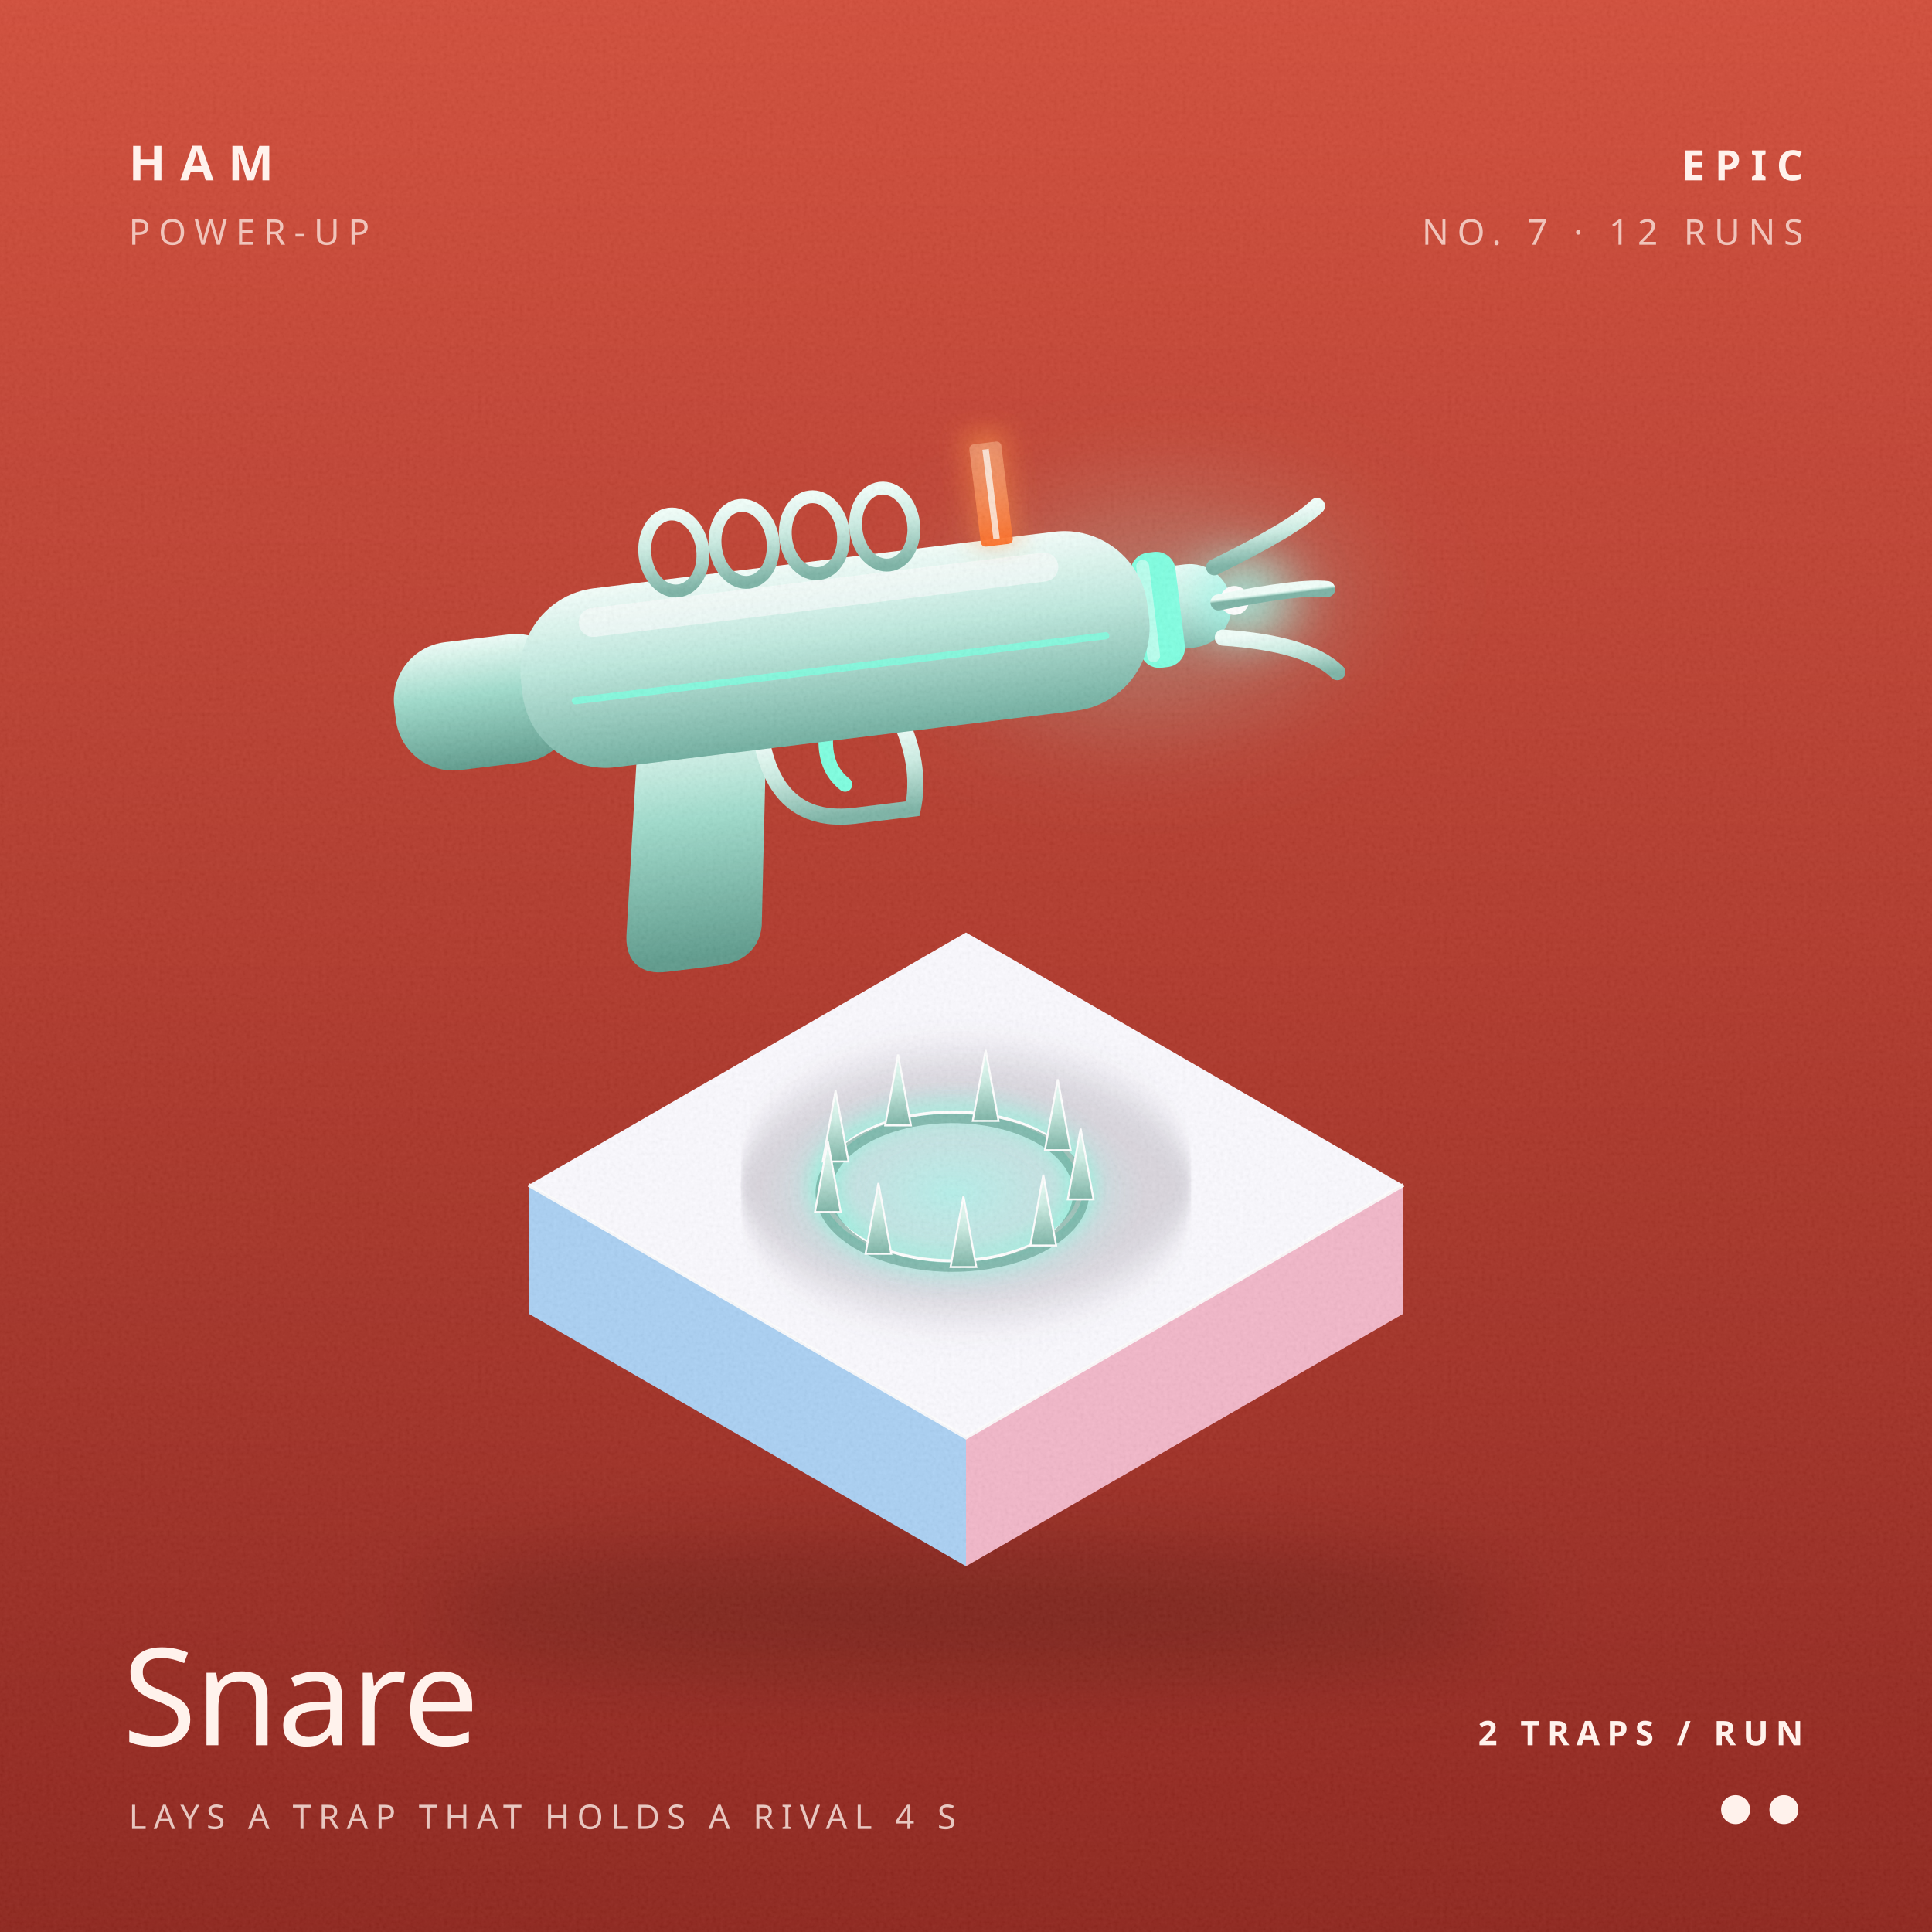
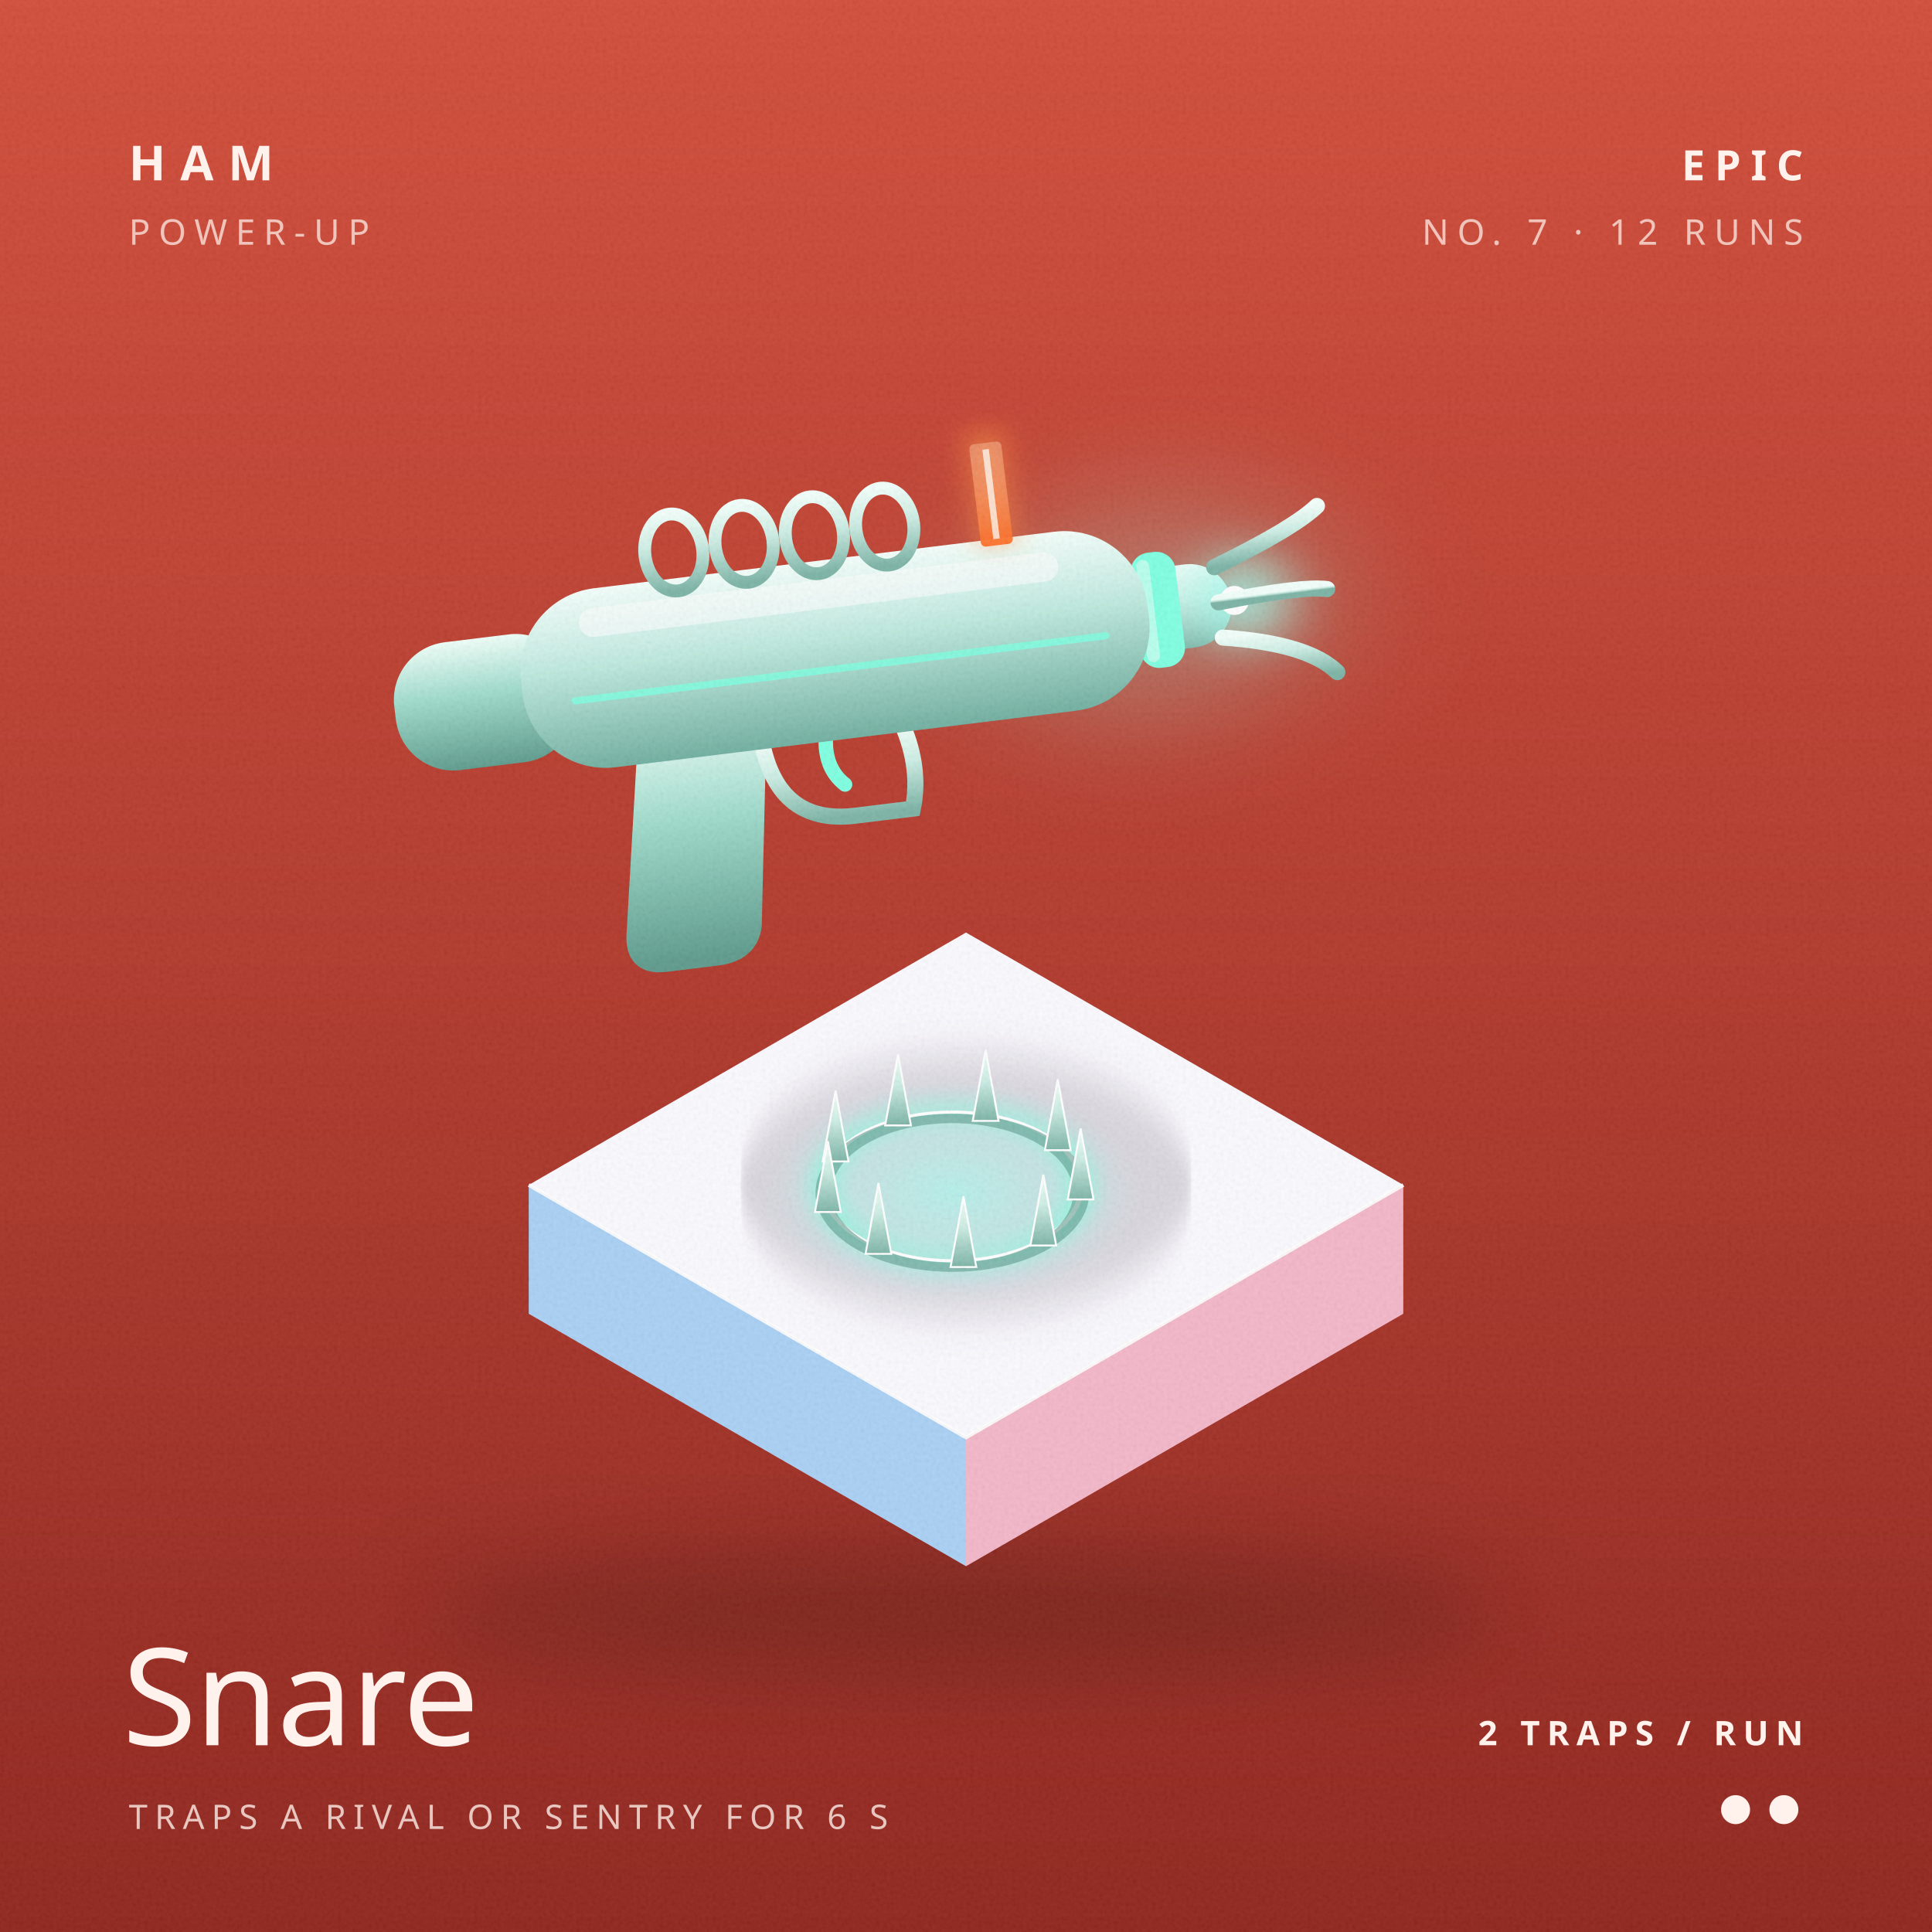
<svg xmlns="http://www.w3.org/2000/svg" viewBox="0 0 600 600">
  <defs>
    <linearGradient id="pbg" x1="0" y1="0" x2="0" y2="1">
      <stop offset="0" stop-color="#d24a37" />
      <stop offset="1" stop-color="#8d2119" />
    </linearGradient>
    <linearGradient id="pgb" x1="0" y1="0" x2="0" y2="1">
      <stop offset="0" stop-color="#f4fffb" />
      <stop offset="0.42" stop-color="#bfeadf" />
      <stop offset="1" stop-color="#6fae9f" />
    </linearGradient>
    <linearGradient id="pgm" x1="0" y1="0" x2="0" y2="1">
      <stop offset="0" stop-color="#f1fffa" />
      <stop offset="0.42" stop-color="#cdeee4" />
      <stop offset="1" stop-color="#7bb3a5" />
    </linearGradient>
    <linearGradient id="pgg" x1="0" y1="0" x2="0" y2="1">
      <stop offset="0" stop-color="#effff9" />
      <stop offset="0.42" stop-color="#9fdccc" />
      <stop offset="1" stop-color="#5c9a8b" />
    </linearGradient>
    <linearGradient id="psight" x1="0" y1="1" x2="0" y2="0">
      <stop offset="0" stop-color="#ff6a1f" stop-opacity="0.95" />
      <stop offset="1" stop-color="#ffc39a" stop-opacity="0.45" />
    </linearGradient>
    <radialGradient id="pglow">
      <stop offset="0" stop-color="#9ffff0" stop-opacity="0.9" />
      <stop offset="1" stop-color="#9ffff0" stop-opacity="0" />
    </radialGradient>
    <filter id="pb2" x="-60%" y="-60%" width="220%" height="220%">
      <feGaussianBlur stdDeviation="2" />
    </filter>
    <filter id="pb4" x="-60%" y="-60%" width="220%" height="220%">
      <feGaussianBlur stdDeviation="4" />
    </filter>
    <filter id="pb8" x="-60%" y="-60%" width="220%" height="220%">
      <feGaussianBlur stdDeviation="8" />
    </filter>
    <filter id="pb14" x="-60%" y="-60%" width="220%" height="220%">
      <feGaussianBlur stdDeviation="14" />
    </filter>
    <filter id="pb24" x="-60%" y="-60%" width="220%" height="220%">
      <feGaussianBlur stdDeviation="24" />
    </filter>
    <filter id="pn" x="0" y="0" width="100%" height="100%">
      <feTurbulence type="fractalNoise" baseFrequency="0.85" numOctaves="2" stitchTiles="stitch" seed="65" />
      <feColorMatrix type="matrix" values="1 0 0 0 0  1 0 0 0 0  1 0 0 0 0  0 0 0 0 0.07" />
    </filter>
  </defs>
  <rect width="600" height="600" fill="url(#pbg)" />
  <ellipse cx="300" cy="500" rx="170" ry="20" fill="#000" opacity="0.2" filter="url(#pb14)" />
  <polygon points="164.2,408 300,486.4 300,446.4 164.2,368" fill="#a9d0f3" />
  <polygon points="300,486.4 435.8,408 435.8,368 300,446.4" fill="#f2b6c8" />
  <polygon points="164.2,368 300,446.4 435.8,368 300,289.6" fill="#fbfaff" />
  <path d="M164.2,368L300,446.4L435.8,368" fill="none" stroke="#ffffff" stroke-width="1.2" opacity="0.9" />
  <ellipse transform="translate(300 368) scale(1 0.5774) rotate(45)" cx="0" cy="0" rx="70" ry="70" fill="#3a2f45" opacity="0.18" filter="url(#pb8)" />
  <circle transform="translate(300 368) scale(1 0.5774) rotate(45)" cx="0" cy="6" r="60" fill="url(#pglow)" opacity="0.7" />
  <g filter="url(#pb4)">
    <circle transform="translate(300 366) scale(1 0.5774) rotate(45)" cx="0" cy="6" r="40" fill="none" stroke="#7dffe0" stroke-width="6" />
  </g>
  <circle transform="translate(300 366) scale(1 0.5774) rotate(45)" cx="0" cy="6" r="40" fill="none" stroke="#ffffff" stroke-width="1.6" />
  <circle transform="translate(300 368) scale(1 0.5774) rotate(45)" cx="0" cy="6" r="40" fill="none" stroke="#5c9a8b" stroke-width="5" opacity="0.6" />
  <polygon points="302.1,348.1 306.1,326.1 310.1,348.1" fill="url(#pgm)" stroke="#ffffff" stroke-width="0.6" />
  <polygon points="274.9,349.5 278.9,327.5 282.9,349.5" fill="url(#pgm)" stroke="#ffffff" stroke-width="0.6" />
  <polygon points="324.5,357.2 328.5,335.2 332.5,357.2" fill="url(#pgm)" stroke="#ffffff" stroke-width="0.6" />
  <polygon points="255.5,360.7 259.5,338.7 263.5,360.7" fill="url(#pgm)" stroke="#ffffff" stroke-width="0.6" />
  <polygon points="331.6,372.5 335.6,350.5 339.6,372.5" fill="url(#pgm)" stroke="#ffffff" stroke-width="0.6" />
  <polygon points="253.1,376.4 257.1,354.4 261.1,376.4" fill="url(#pgm)" stroke="#ffffff" stroke-width="0.6" />
  <polygon points="320,386.8 324,364.8 328,386.8" fill="url(#pgm)" stroke="#ffffff" stroke-width="0.6" />
  <polygon points="268.8,389.4 272.8,367.4 276.8,389.4" fill="url(#pgm)" stroke="#ffffff" stroke-width="0.6" />
  <polygon points="295.2,393.5 299.2,371.5 303.2,393.5" fill="url(#pgm)" stroke="#ffffff" stroke-width="0.6" />
  <g transform="translate(273.2 200) rotate(-7)">
    <ellipse cx="86" cy="0" rx="84" ry="54" fill="url(#pglow)" opacity="0.38" filter="url(#pb14)" />
    <rect x="-152" y="-17" width="56" height="40" rx="18" fill="url(#pgg)" />
    <path d="M-74,14 L-40,14 L-50,82 Q-52,90 -62,90 L-78,90 Q-88,90 -86,80 Z" fill="url(#pgg)" stroke="url(#pgg)" stroke-width="6" stroke-linejoin="round" />
    <path d="M-40,26 Q-38,52 -14,52 L4,52 Q8,40 4,26" fill="none" stroke="url(#pgm)" stroke-width="5" stroke-linecap="round" />
    <path d="M-20,26 Q-22,36 -16,42" fill="none" stroke="#7dffe0" stroke-width="4.5" stroke-linecap="round" />
    <rect x="50" y="-13" width="60" height="26" rx="13" fill="url(#pgm)" />
    <rect x="80" y="-18" width="14" height="36" rx="6" fill="#7dffe0" />
    <rect x="82" y="-16" width="4" height="32" rx="2" fill="#ffffff" opacity="0.45" />
    <rect x="-112" y="-28" width="196" height="56" rx="26" fill="url(#pgb)" />
    <path d="M-96,6 L70,6" stroke="#7dffe0" stroke-width="2.2" stroke-linecap="round" opacity="0.85" />
    <rect x="-92" y="-22" width="150" height="9" rx="4.5" fill="#ffffff" opacity="0.55" />
    <circle cx="114" cy="0" r="14" fill="#9ffff0" opacity="0.85" filter="url(#pb8)" />
    <circle cx="111" cy="0" r="4.5" fill="#ffffff" />
    <path d="M106,-11 Q132,-20 140,-26" fill="none" stroke="url(#pgm)" stroke-width="5" stroke-linecap="round" />
    <path d="M106,0 Q132,-2 140,0" fill="none" stroke="url(#pgm)" stroke-width="5" stroke-linecap="round" />
    <path d="M106,11 Q132,16 140,26" fill="none" stroke="url(#pgm)" stroke-width="5" stroke-linecap="round" />
    <ellipse cx="-60" cy="-36" rx="9" ry="12" fill="none" stroke="url(#pgm)" stroke-width="4" />
    <ellipse cx="-38" cy="-36" rx="9" ry="12" fill="none" stroke="url(#pgm)" stroke-width="4" />
    <ellipse cx="-16" cy="-36" rx="9" ry="12" fill="none" stroke="url(#pgm)" stroke-width="4" />
    <ellipse cx="6" cy="-36" rx="9" ry="12" fill="none" stroke="url(#pgm)" stroke-width="4" />
    <rect x="34" y="-62" width="12" height="36" rx="2" fill="#ff8a3d" opacity="0.55" filter="url(#pb4)" />
    <rect x="35" y="-58" width="10" height="32" rx="1.5" fill="url(#psight)" />
    <rect x="39" y="-56" width="2" height="28" fill="#fff6ec" opacity="0.8" />
  </g>
  <rect width="600" height="600" filter="url(#pn)" />
  <g font-family="Jost, Futura, 'Avenir Next', 'Century Gothic', sans-serif" fill="#fff2ec">
    <text x="40" y="56" font-size="15" font-weight="600" letter-spacing="4.5">HAM</text>
    <text x="40" y="76" font-size="11" font-weight="500" letter-spacing="2.6" opacity="0.72">POWER-UP</text>
    <text x="560" y="56" text-anchor="end" font-size="13" font-weight="600" letter-spacing="3">EPIC</text>
    <text x="560" y="76" text-anchor="end" font-size="11" font-weight="500" letter-spacing="2.6" opacity="0.72">NO. 7 · 12 RUNS</text>
    <text x="38" y="542" font-size="42" font-weight="500" letter-spacing="-0.5">Snare</text>
-     <text x="40" y="568" font-size="10.5" font-weight="500" letter-spacing="2.2" opacity="0.78">LAYS A TRAP THAT HOLDS A RIVAL 4 S</text>
+     <text x="40" y="568" font-size="10.5" font-weight="500" letter-spacing="2.2" opacity="0.78">TRAPS A RIVAL OR SENTRY FOR 6 S</text>
    <text x="560" y="542" text-anchor="end" font-size="10.5" font-weight="600" letter-spacing="2.2">2 TRAPS / RUN</text>
    <circle cx="554" cy="562" r="4.5" />
    <circle cx="539" cy="562" r="4.5" />
  </g>
</svg>
